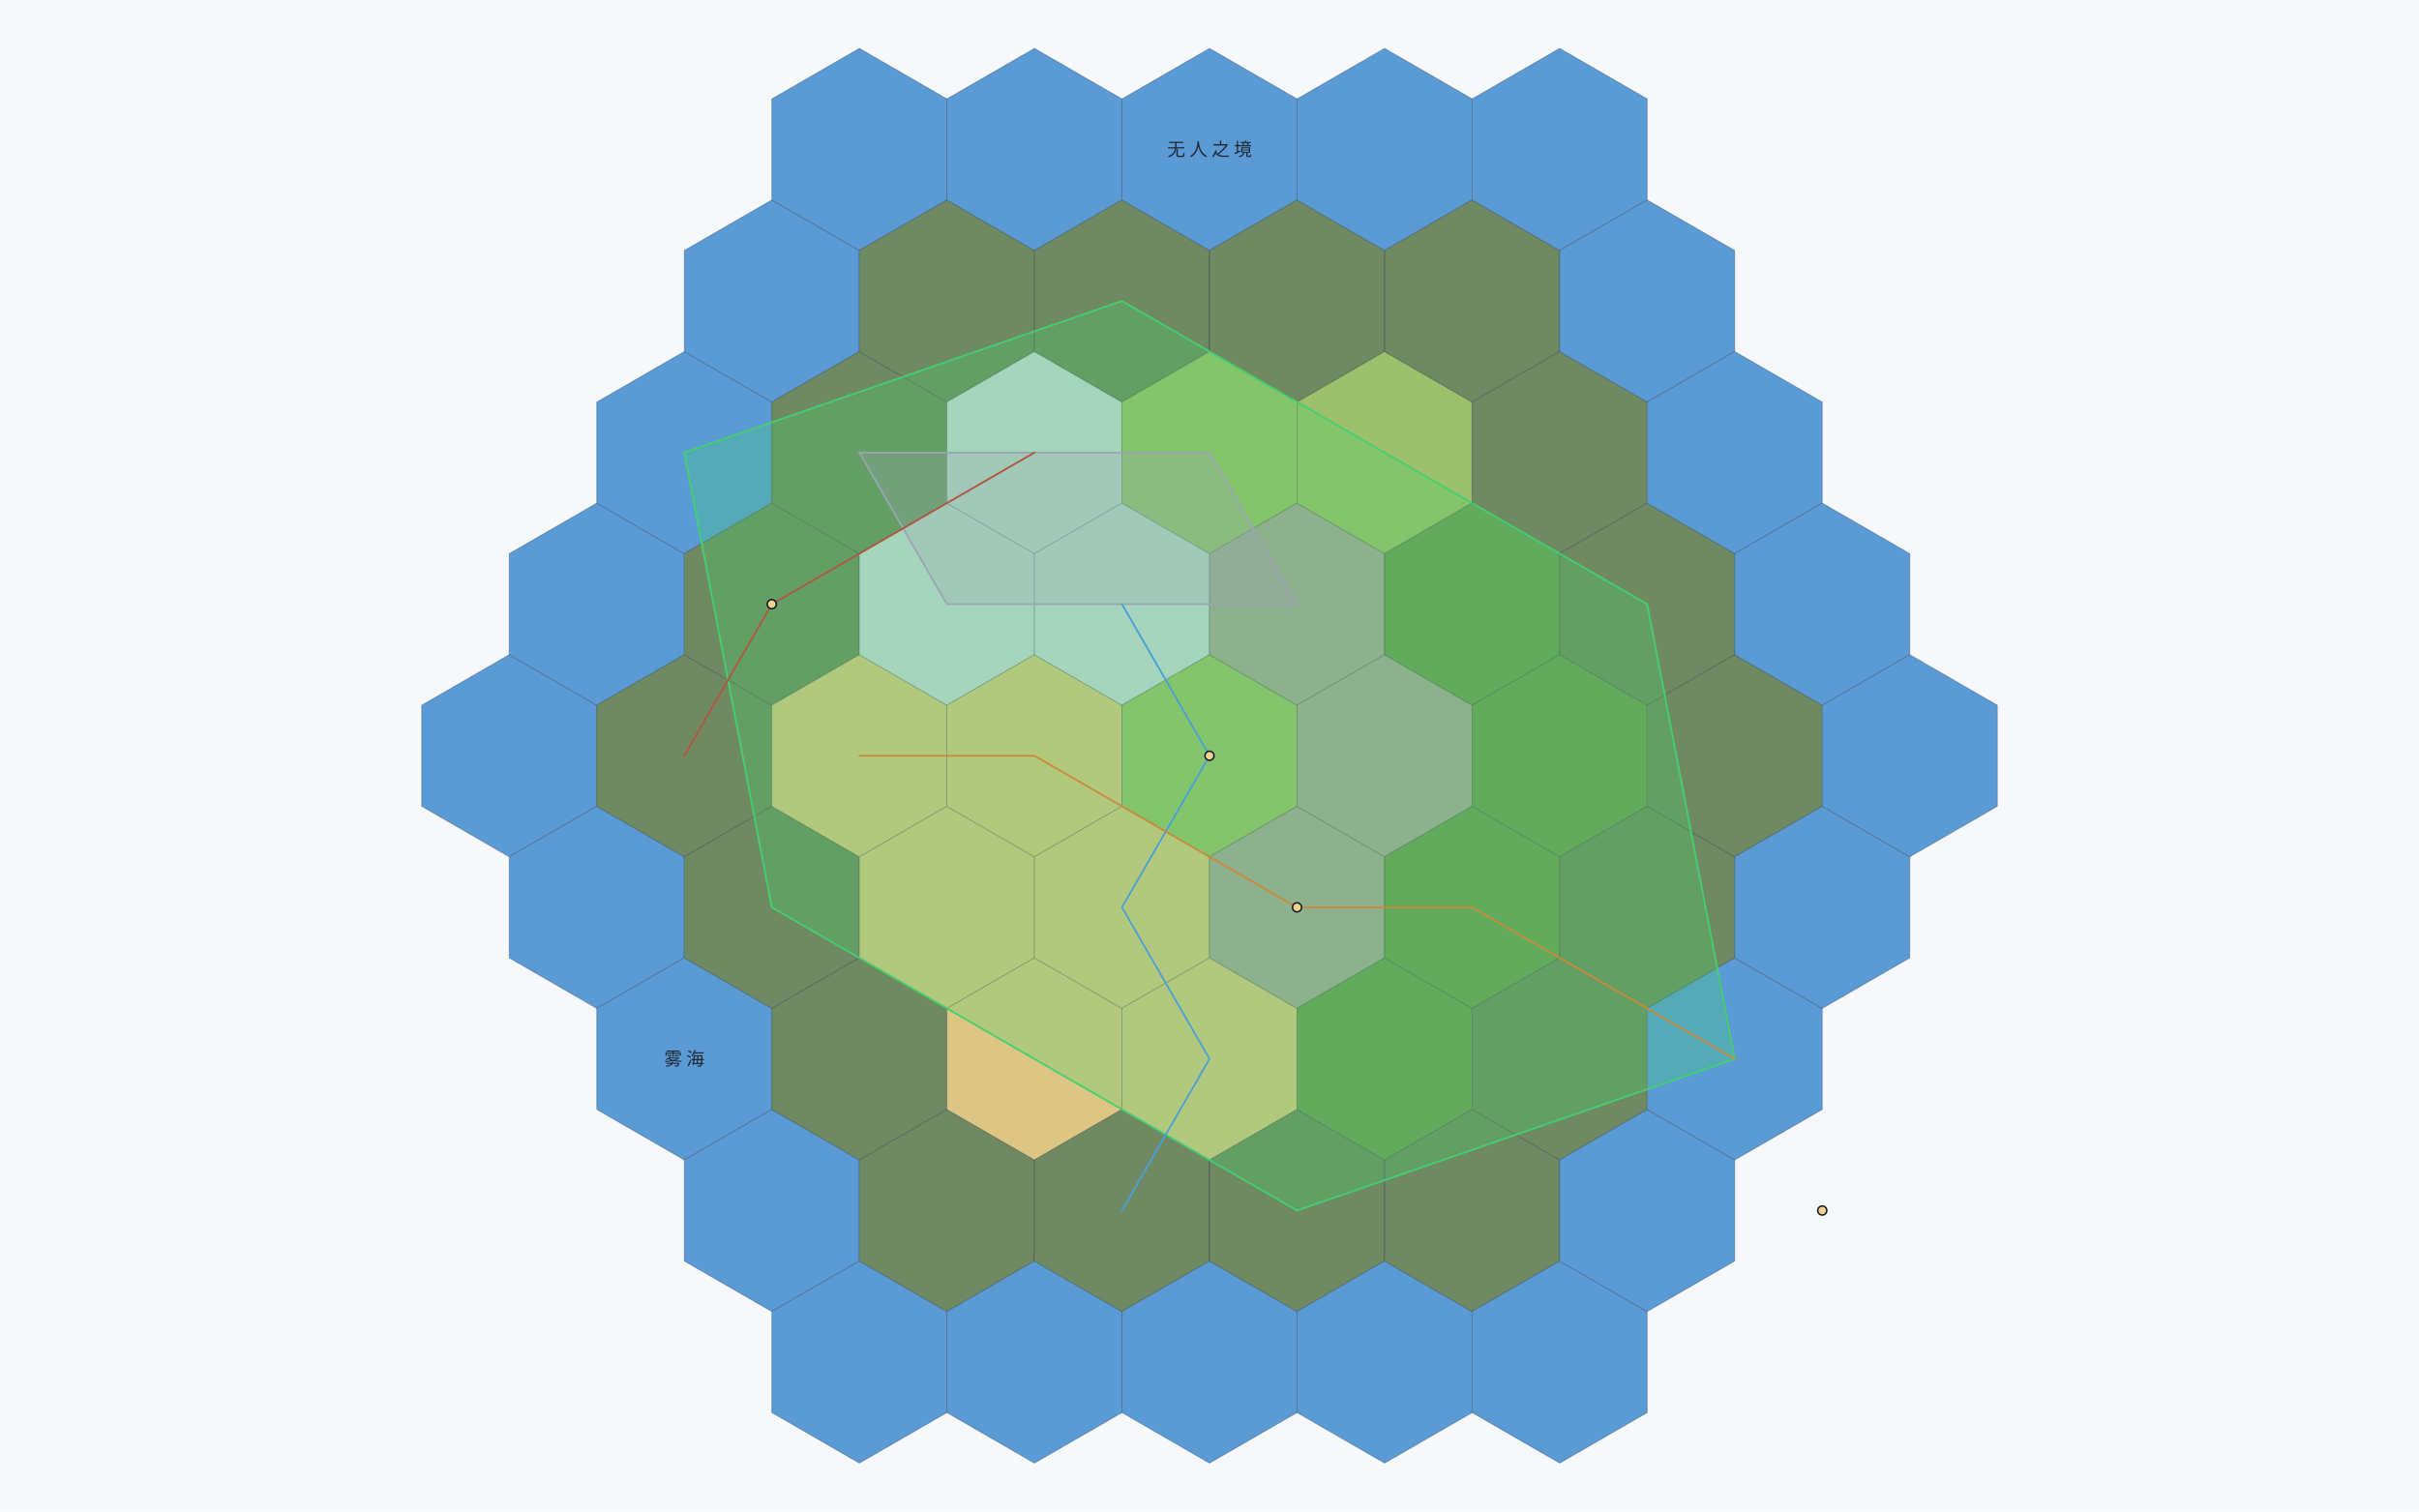
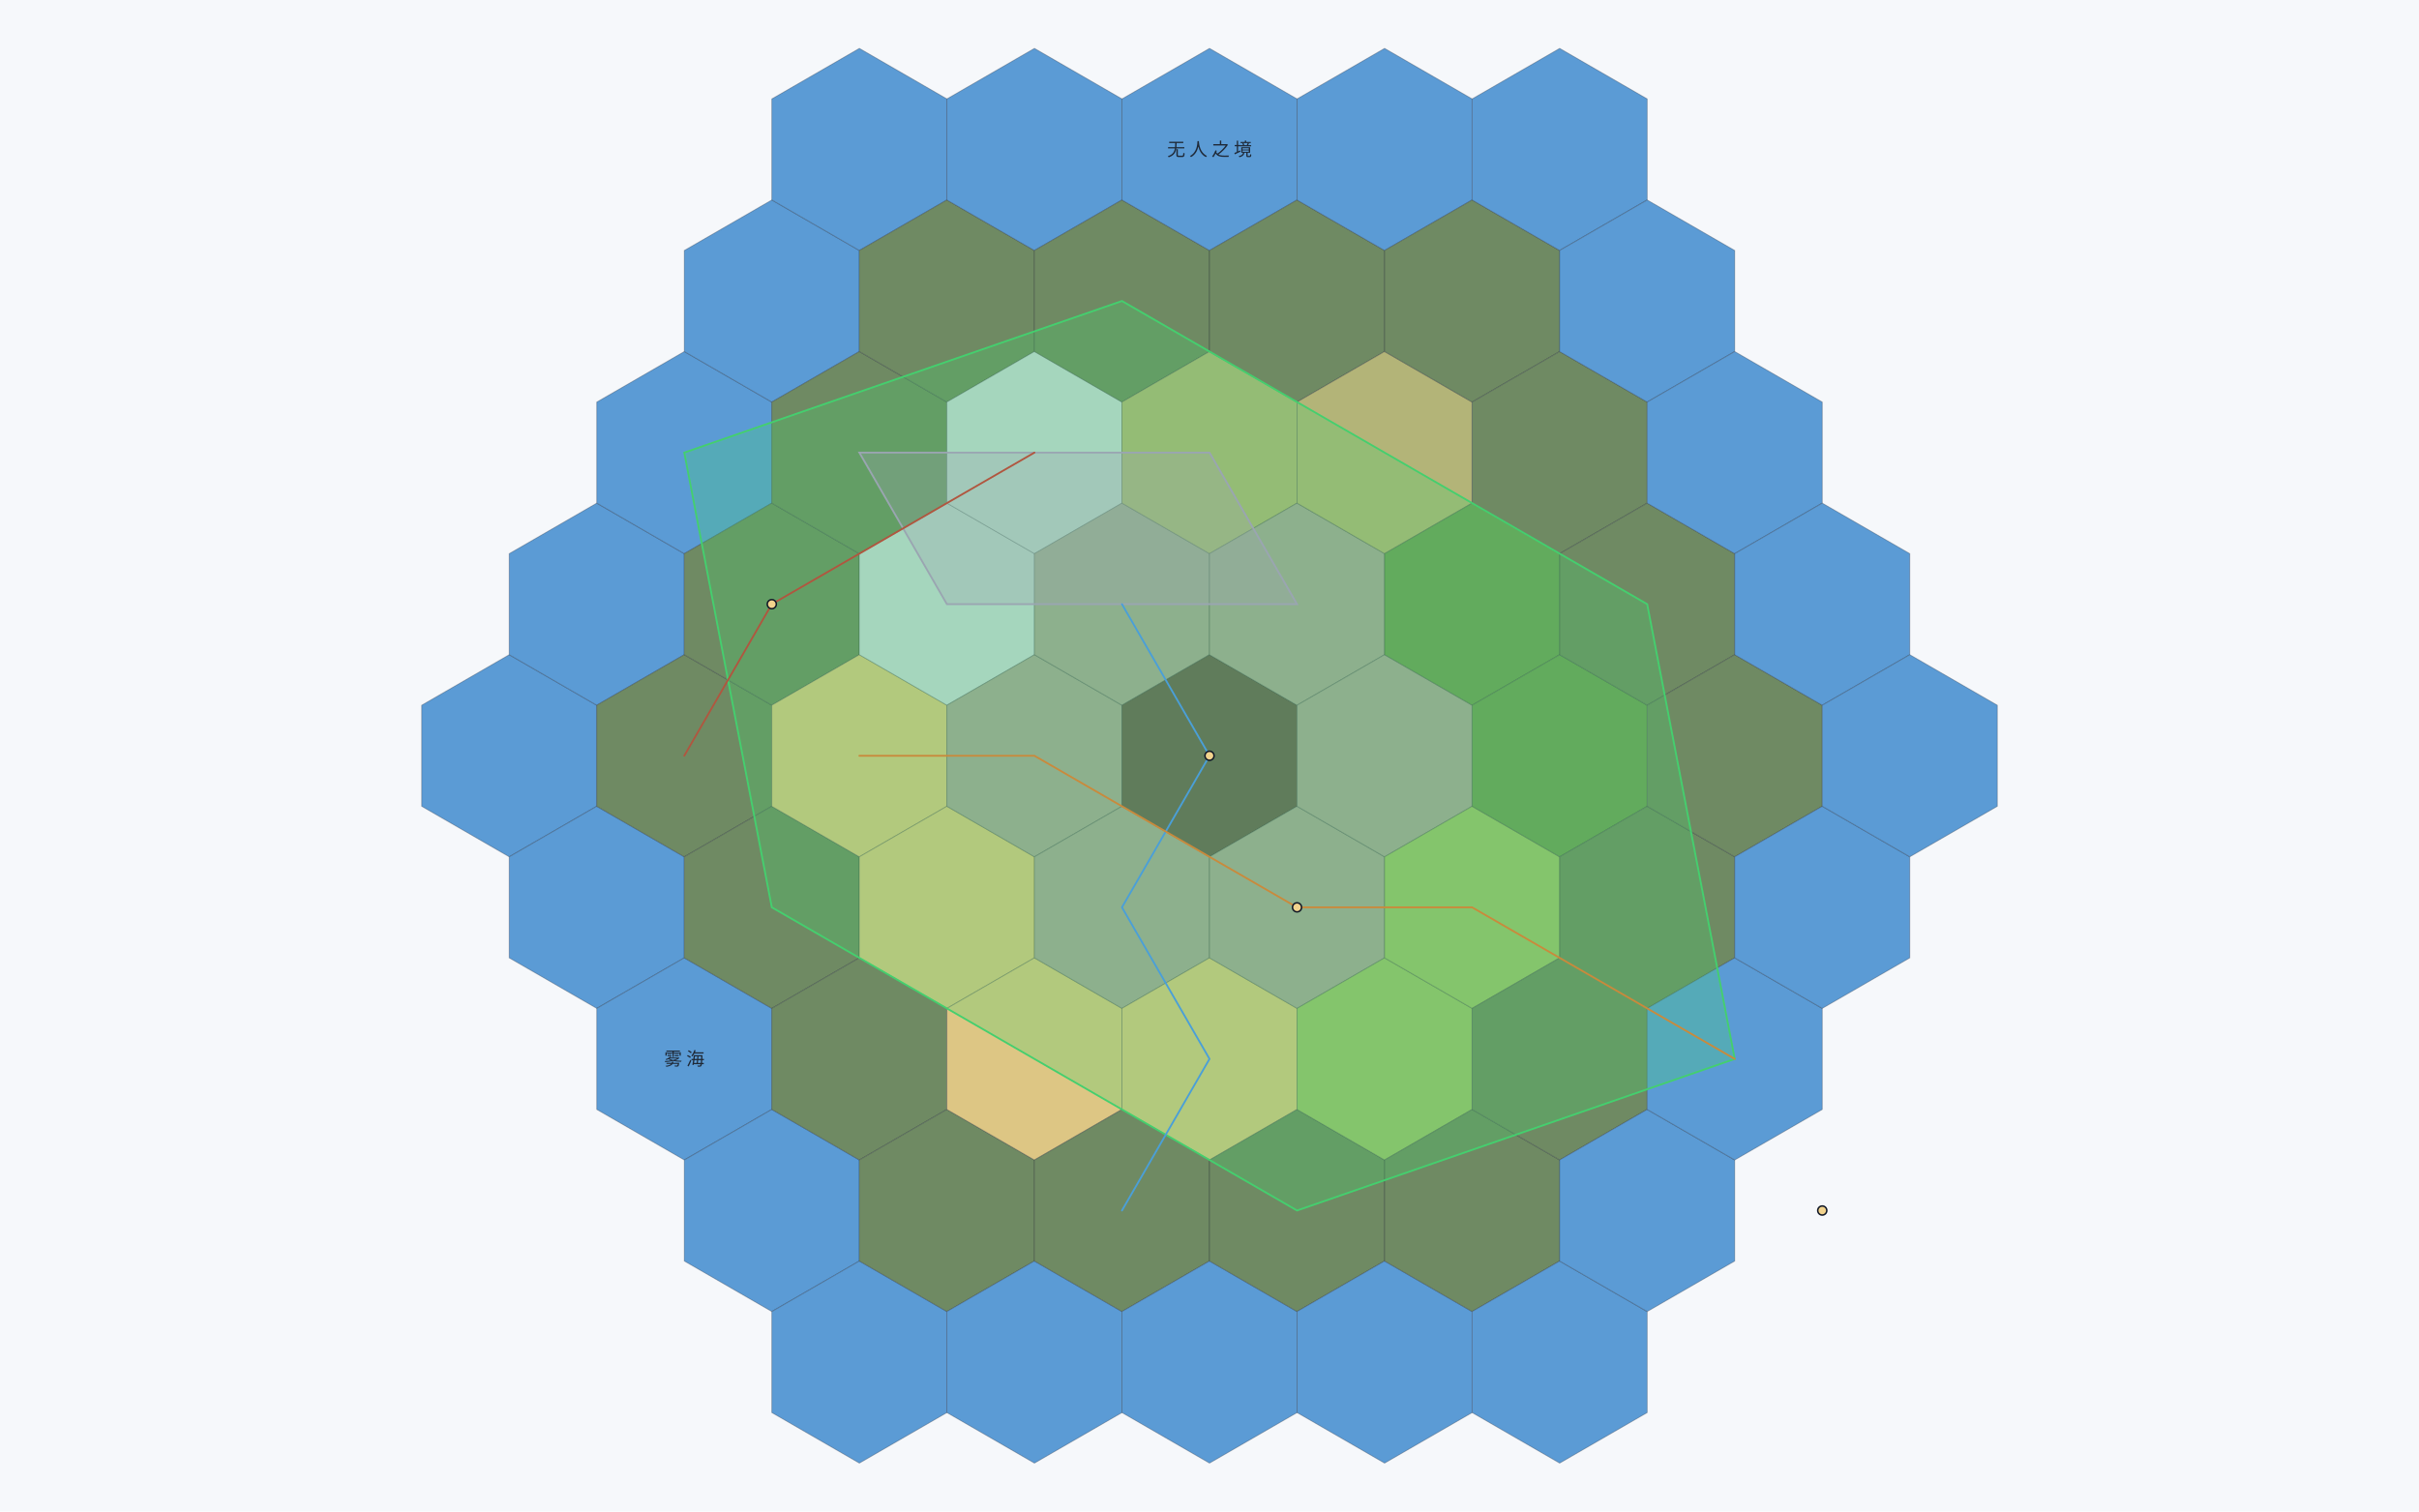
<svg xmlns="http://www.w3.org/2000/svg" width="1600" height="1000" viewBox="0 0 1600 1000" role="img" aria-label="Map preview">
  <rect width="1600" height="1000" fill="#f6f8fb" />
  <polygon points="394.70,466.57 394.70,533.43 336.80,566.86 278.90,533.43 278.90,466.57 336.80,433.14" fill="#5b9bd5" stroke="rgba(17,24,39,0.28)" stroke-width="0.6" />
  <polygon points="452.60,566.86 452.60,633.71 394.70,667.14 336.80,633.71 336.80,566.86 394.70,533.43" fill="#5b9bd5" stroke="rgba(17,24,39,0.28)" stroke-width="0.6" />
  <polygon points="510.50,667.14 510.50,734.00 452.60,767.43 394.70,734.00 394.70,667.14 452.60,633.71" fill="#5b9bd5" stroke="rgba(17,24,39,0.28)" stroke-width="0.6" />
  <polygon points="568.40,767.43 568.40,834.29 510.50,867.71 452.60,834.29 452.60,767.43 510.50,734.00" fill="#5b9bd5" stroke="rgba(17,24,39,0.28)" stroke-width="0.6" />
  <polygon points="626.30,867.71 626.30,934.57 568.40,968.00 510.50,934.57 510.50,867.71 568.40,834.29" fill="#5b9bd5" stroke="rgba(17,24,39,0.28)" stroke-width="0.6" />
  <polygon points="452.60,366.29 452.60,433.14 394.70,466.57 336.80,433.14 336.80,366.29 394.70,332.86" fill="#5b9bd5" stroke="rgba(17,24,39,0.28)" stroke-width="0.6" />
  <polygon points="510.50,466.57 510.50,533.43 452.60,566.86 394.70,533.43 394.70,466.57 452.60,433.14" fill="#6f8a63" stroke="rgba(17,24,39,0.28)" stroke-width="0.6" />
  <polygon points="568.40,566.86 568.40,633.71 510.50,667.14 452.60,633.71 452.60,566.86 510.50,533.43" fill="#6f8a63" stroke="rgba(17,24,39,0.28)" stroke-width="0.6" />
  <polygon points="626.30,667.14 626.30,734.00 568.40,767.43 510.50,734.00 510.50,667.14 568.40,633.71" fill="#6f8a63" stroke="rgba(17,24,39,0.28)" stroke-width="0.6" />
  <polygon points="684.20,767.43 684.20,834.29 626.30,867.71 568.40,834.29 568.40,767.43 626.30,734.00" fill="#6f8a63" stroke="rgba(17,24,39,0.28)" stroke-width="0.6" />
  <polygon points="742.10,867.71 742.10,934.57 684.20,968.00 626.30,934.57 626.30,867.71 684.20,834.29" fill="#5b9bd5" stroke="rgba(17,24,39,0.28)" stroke-width="0.6" />
  <polygon points="510.50,266.00 510.50,332.86 452.60,366.29 394.70,332.86 394.70,266.00 452.60,232.57" fill="#5b9bd5" stroke="rgba(17,24,39,0.28)" stroke-width="0.6" />
  <polygon points="568.40,366.29 568.40,433.14 510.50,466.57 452.60,433.14 452.60,366.29 510.50,332.86" fill="#6f8a63" stroke="rgba(17,24,39,0.28)" stroke-width="0.6" />
  <polygon points="626.30,466.57 626.30,533.43 568.40,566.86 510.50,533.43 510.50,466.57 568.40,433.14" fill="#ddc684" stroke="rgba(17,24,39,0.28)" stroke-width="0.6" />
  <polygon points="684.20,566.86 684.20,633.71 626.30,667.14 568.40,633.71 568.40,566.86 626.30,533.43" fill="#ddc684" stroke="rgba(17,24,39,0.28)" stroke-width="0.6" />
  <polygon points="742.10,667.14 742.10,734.00 684.20,767.43 626.30,734.00 626.30,667.14 684.20,633.71" fill="#ddc684" stroke="rgba(17,24,39,0.28)" stroke-width="0.6" />
  <polygon points="800.00,767.43 800.00,834.29 742.10,867.71 684.20,834.29 684.20,767.43 742.10,734.00" fill="#6f8a63" stroke="rgba(17,24,39,0.28)" stroke-width="0.6" />
  <polygon points="857.90,867.71 857.90,934.57 800.00,968.00 742.10,934.57 742.10,867.71 800.00,834.29" fill="#5b9bd5" stroke="rgba(17,24,39,0.28)" stroke-width="0.6" />
  <polygon points="568.40,165.71 568.40,232.57 510.50,266.00 452.60,232.57 452.60,165.71 510.50,132.29" fill="#5b9bd5" stroke="rgba(17,24,39,0.28)" stroke-width="0.6" />
  <polygon points="626.30,266.00 626.30,332.86 568.40,366.29 510.50,332.86 510.50,266.00 568.40,232.57" fill="#6f8a63" stroke="rgba(17,24,39,0.28)" stroke-width="0.6" />
  <polygon points="684.20,366.29 684.20,433.14 626.30,466.57 568.40,433.14 568.40,366.29 626.30,332.86" fill="#cbd8dd" stroke="rgba(17,24,39,0.28)" stroke-width="0.6" />
-   <polygon points="742.10,466.57 742.10,533.43 684.20,566.86 626.30,533.43 626.30,466.57 684.20,433.14" fill="#ddc684" stroke="rgba(17,24,39,0.28)" stroke-width="0.6" />
-   <polygon points="800.00,566.86 800.00,633.71 742.10,667.14 684.20,633.71 684.20,566.86 742.10,533.43" fill="#ddc684" stroke="rgba(17,24,39,0.28)" stroke-width="0.6" />
+   <polygon points="742.10,466.57 742.10,533.43 684.20,566.86 626.30,533.43 626.30,466.57 684.20,433.14" fill="#a9a49a" stroke="rgba(17,24,39,0.28)" stroke-width="0.6" />
+   <polygon points="800.00,566.86 800.00,633.71 742.10,667.14 684.20,633.71 684.20,566.86 742.10,533.43" fill="#a9a49a" stroke="rgba(17,24,39,0.28)" stroke-width="0.6" />
  <polygon points="857.90,667.14 857.90,734.00 800.00,767.43 742.10,734.00 742.10,667.14 800.00,633.71" fill="#ddc684" stroke="rgba(17,24,39,0.28)" stroke-width="0.6" />
  <polygon points="915.80,767.43 915.80,834.29 857.90,867.71 800.00,834.29 800.00,767.43 857.90,734.00" fill="#6f8a63" stroke="rgba(17,24,39,0.28)" stroke-width="0.6" />
  <polygon points="973.70,867.71 973.70,934.57 915.80,968.00 857.90,934.57 857.90,867.71 915.80,834.29" fill="#5b9bd5" stroke="rgba(17,24,39,0.28)" stroke-width="0.6" />
  <polygon points="626.30,65.43 626.30,132.29 568.40,165.71 510.50,132.29 510.50,65.43 568.40,32.00" fill="#5b9bd5" stroke="rgba(17,24,39,0.28)" stroke-width="0.6" />
  <polygon points="684.20,165.71 684.20,232.57 626.30,266.00 568.40,232.57 568.40,165.71 626.30,132.29" fill="#6f8a63" stroke="rgba(17,24,39,0.28)" stroke-width="0.6" />
  <polygon points="742.10,266.00 742.10,332.86 684.20,366.29 626.30,332.86 626.30,266.00 684.20,232.57" fill="#cbd8dd" stroke="rgba(17,24,39,0.28)" stroke-width="0.6" />
-   <polygon points="800.00,366.29 800.00,433.14 742.10,466.57 684.20,433.14 684.20,366.29 742.10,332.86" fill="#cbd8dd" stroke="rgba(17,24,39,0.28)" stroke-width="0.6" />
-   <polygon points="857.90,466.57 857.90,533.43 800.00,566.86 742.10,533.43 742.10,466.57 800.00,433.14" fill="#9dc06c" stroke="rgba(17,24,39,0.28)" stroke-width="0.6" />
+   <polygon points="800.00,366.29 800.00,433.14 742.10,466.57 684.20,433.14 684.20,366.29 742.10,332.86" fill="#a9a49a" stroke="rgba(17,24,39,0.28)" stroke-width="0.6" />
+   <polygon points="857.90,466.57 857.90,533.43 800.00,566.86 742.10,533.43 742.10,466.57 800.00,433.14" fill="#6b5b55" stroke="rgba(17,24,39,0.28)" stroke-width="0.6" />
  <polygon points="915.80,566.86 915.80,633.71 857.90,667.14 800.00,633.71 800.00,566.86 857.90,533.43" fill="#a9a49a" stroke="rgba(17,24,39,0.28)" stroke-width="0.6" />
-   <polygon points="973.70,667.14 973.70,734.00 915.80,767.43 857.90,734.00 857.90,667.14 915.80,633.71" fill="#6d9c57" stroke="rgba(17,24,39,0.28)" stroke-width="0.6" />
+   <polygon points="973.70,667.14 973.70,734.00 915.80,767.43 857.90,734.00 857.90,667.14 915.80,633.71" fill="#9dc06c" stroke="rgba(17,24,39,0.28)" stroke-width="0.6" />
  <polygon points="1031.60,767.43 1031.60,834.29 973.70,867.71 915.80,834.29 915.80,767.43 973.70,734.00" fill="#6f8a63" stroke="rgba(17,24,39,0.28)" stroke-width="0.6" />
  <polygon points="1089.50,867.71 1089.50,934.57 1031.60,968.00 973.70,934.57 973.70,867.71 1031.60,834.29" fill="#5b9bd5" stroke="rgba(17,24,39,0.28)" stroke-width="0.6" />
  <polygon points="742.10,65.43 742.10,132.29 684.20,165.71 626.30,132.29 626.30,65.43 684.20,32.00" fill="#5b9bd5" stroke="rgba(17,24,39,0.28)" stroke-width="0.6" />
  <polygon points="800.00,165.71 800.00,232.57 742.10,266.00 684.20,232.57 684.20,165.71 742.10,132.29" fill="#6f8a63" stroke="rgba(17,24,39,0.28)" stroke-width="0.6" />
-   <polygon points="857.90,266.00 857.90,332.86 800.00,366.29 742.10,332.86 742.10,266.00 800.00,232.57" fill="#9dc06c" stroke="rgba(17,24,39,0.28)" stroke-width="0.6" />
+   <polygon points="857.90,266.00 857.90,332.86 800.00,366.29 742.10,332.86 742.10,266.00 800.00,232.57" fill="#b3b478" stroke="rgba(17,24,39,0.28)" stroke-width="0.6" />
  <polygon points="915.80,366.29 915.80,433.14 857.90,466.57 800.00,433.14 800.00,366.29 857.90,332.86" fill="#a9a49a" stroke="rgba(17,24,39,0.28)" stroke-width="0.6" />
  <polygon points="973.70,466.57 973.70,533.43 915.80,566.86 857.90,533.43 857.90,466.57 915.80,433.14" fill="#a9a49a" stroke="rgba(17,24,39,0.28)" stroke-width="0.6" />
-   <polygon points="1031.60,566.86 1031.60,633.71 973.70,667.14 915.80,633.71 915.80,566.86 973.70,533.43" fill="#6d9c57" stroke="rgba(17,24,39,0.28)" stroke-width="0.6" />
+   <polygon points="1031.60,566.86 1031.60,633.71 973.70,667.14 915.80,633.71 915.80,566.86 973.70,533.43" fill="#9dc06c" stroke="rgba(17,24,39,0.28)" stroke-width="0.6" />
  <polygon points="1089.50,667.14 1089.50,734.00 1031.60,767.43 973.70,734.00 973.70,667.14 1031.60,633.71" fill="#6f8a63" stroke="rgba(17,24,39,0.28)" stroke-width="0.6" />
  <polygon points="1147.40,767.43 1147.40,834.29 1089.50,867.71 1031.60,834.29 1031.60,767.43 1089.50,734.00" fill="#5b9bd5" stroke="rgba(17,24,39,0.28)" stroke-width="0.6" />
  <polygon points="857.90,65.43 857.90,132.29 800.00,165.71 742.10,132.29 742.10,65.43 800.00,32.00" fill="#5b9bd5" stroke="rgba(17,24,39,0.28)" stroke-width="0.6" />
  <polygon points="915.80,165.71 915.80,232.57 857.90,266.00 800.00,232.57 800.00,165.71 857.90,132.29" fill="#6f8a63" stroke="rgba(17,24,39,0.28)" stroke-width="0.6" />
-   <polygon points="973.70,266.00 973.70,332.86 915.80,366.29 857.90,332.86 857.90,266.00 915.80,232.57" fill="#9dc06c" stroke="rgba(17,24,39,0.28)" stroke-width="0.6" />
+   <polygon points="973.70,266.00 973.70,332.86 915.80,366.29 857.90,332.86 857.90,266.00 915.80,232.57" fill="#b3b478" stroke="rgba(17,24,39,0.28)" stroke-width="0.6" />
  <polygon points="1031.60,366.29 1031.60,433.14 973.70,466.57 915.80,433.14 915.80,366.29 973.70,332.86" fill="#6d9c57" stroke="rgba(17,24,39,0.28)" stroke-width="0.6" />
  <polygon points="1089.50,466.57 1089.50,533.43 1031.60,566.86 973.70,533.43 973.70,466.57 1031.60,433.14" fill="#6d9c57" stroke="rgba(17,24,39,0.28)" stroke-width="0.6" />
  <polygon points="1147.40,566.86 1147.40,633.71 1089.50,667.14 1031.60,633.71 1031.60,566.86 1089.50,533.43" fill="#6f8a63" stroke="rgba(17,24,39,0.28)" stroke-width="0.6" />
  <polygon points="1205.30,667.14 1205.30,734.00 1147.40,767.43 1089.50,734.00 1089.50,667.14 1147.40,633.71" fill="#5b9bd5" stroke="rgba(17,24,39,0.28)" stroke-width="0.6" />
  <polygon points="973.70,65.43 973.70,132.29 915.80,165.71 857.90,132.29 857.90,65.43 915.80,32.00" fill="#5b9bd5" stroke="rgba(17,24,39,0.28)" stroke-width="0.6" />
  <polygon points="1031.60,165.71 1031.60,232.57 973.70,266.00 915.80,232.57 915.80,165.71 973.70,132.29" fill="#6f8a63" stroke="rgba(17,24,39,0.28)" stroke-width="0.6" />
  <polygon points="1089.50,266.00 1089.50,332.86 1031.60,366.29 973.70,332.86 973.70,266.00 1031.60,232.57" fill="#6f8a63" stroke="rgba(17,24,39,0.28)" stroke-width="0.6" />
  <polygon points="1147.40,366.29 1147.40,433.14 1089.50,466.57 1031.60,433.14 1031.60,366.29 1089.50,332.86" fill="#6f8a63" stroke="rgba(17,24,39,0.28)" stroke-width="0.6" />
  <polygon points="1205.30,466.57 1205.30,533.43 1147.40,566.86 1089.50,533.43 1089.50,466.57 1147.40,433.14" fill="#6f8a63" stroke="rgba(17,24,39,0.28)" stroke-width="0.6" />
  <polygon points="1263.20,566.86 1263.20,633.71 1205.30,667.14 1147.40,633.71 1147.40,566.86 1205.30,533.43" fill="#5b9bd5" stroke="rgba(17,24,39,0.28)" stroke-width="0.6" />
  <polygon points="1089.50,65.43 1089.50,132.29 1031.60,165.71 973.70,132.29 973.70,65.43 1031.60,32.00" fill="#5b9bd5" stroke="rgba(17,24,39,0.28)" stroke-width="0.6" />
  <polygon points="1147.40,165.71 1147.40,232.57 1089.50,266.00 1031.60,232.57 1031.60,165.71 1089.50,132.29" fill="#5b9bd5" stroke="rgba(17,24,39,0.28)" stroke-width="0.6" />
  <polygon points="1205.30,266.00 1205.30,332.86 1147.40,366.29 1089.50,332.86 1089.50,266.00 1147.40,232.57" fill="#5b9bd5" stroke="rgba(17,24,39,0.28)" stroke-width="0.6" />
  <polygon points="1263.20,366.29 1263.20,433.14 1205.30,466.57 1147.40,433.14 1147.40,366.29 1205.30,332.86" fill="#5b9bd5" stroke="rgba(17,24,39,0.28)" stroke-width="0.6" />
  <polygon points="1321.10,466.57 1321.10,533.43 1263.20,566.86 1205.30,533.43 1205.30,466.57 1263.20,433.14" fill="#5b9bd5" stroke="rgba(17,24,39,0.28)" stroke-width="0.6" />
  <polygon data-row-id="map:region:r1" points="452.59,299.43 742.10,199.14 1089.51,399.71 1147.41,700.57 857.90,800.86 510.49,600.29" fill="#44cf6e" fill-opacity="0.28" stroke="#44cf6e" stroke-width="1.2" style="cursor:pointer" />
  <polygon data-row-id="map:region:r2" points="568.41,299.43 684.20,299.43 800.00,299.43 857.90,399.71 742.10,399.71 626.31,399.71" fill="#9aa5b1" fill-opacity="0.28" stroke="#9aa5b1" stroke-width="1.2" style="cursor:pointer" />
  <polyline data-row-id="map:path:p1" points="742.10,399.71 800.00,500.00 742.10,600.29 800.00,700.57 742.10,800.86" fill="none" stroke="#4a9fd8" stroke-width="1.2" stroke-linecap="round" stroke-linejoin="round" style="cursor:pointer" />
  <polyline data-row-id="map:path:p2" points="568.41,500.00 684.20,500.00 857.90,600.29 973.69,600.29 1147.41,700.57" fill="none" stroke="#c98a3c" stroke-width="1.2" stroke-linecap="round" stroke-linejoin="round" style="cursor:pointer" />
  <polyline data-row-id="map:path:p3" points="452.59,500.00 510.49,399.71 684.20,299.43" fill="none" stroke="#b0563f" stroke-width="1.2" stroke-linecap="round" stroke-linejoin="round" style="cursor:pointer" />
  <text data-row-id="map:label:l1" x="452.59" y="700.57" text-anchor="middle" dominant-baseline="middle" fill="#1f2937" class="fc-preview-label" style="cursor:pointer">雾 海</text>
  <text data-row-id="map:label:l2" x="800.00" y="98.86" text-anchor="middle" dominant-baseline="middle" fill="#1f2937" class="fc-preview-label" style="cursor:pointer">无 人 之 境</text>
  <circle data-row-id="map:marker:m1" cx="857.90" cy="600.29" r="3" fill="#f2d38d" stroke="#111827" stroke-width="1" style="cursor:pointer" />
  <circle data-row-id="map:marker:m2" cx="1205.30" cy="800.86" r="3" fill="#f2d38d" stroke="#111827" stroke-width="1" style="cursor:pointer" />
  <circle data-row-id="map:marker:m3" cx="800.00" cy="500.00" r="3" fill="#f2d38d" stroke="#111827" stroke-width="1" style="cursor:pointer" />
  <circle data-row-id="map:marker:m4" cx="510.49" cy="399.71" r="3" fill="#f2d38d" stroke="#111827" stroke-width="1" style="cursor:pointer" />
</svg>
